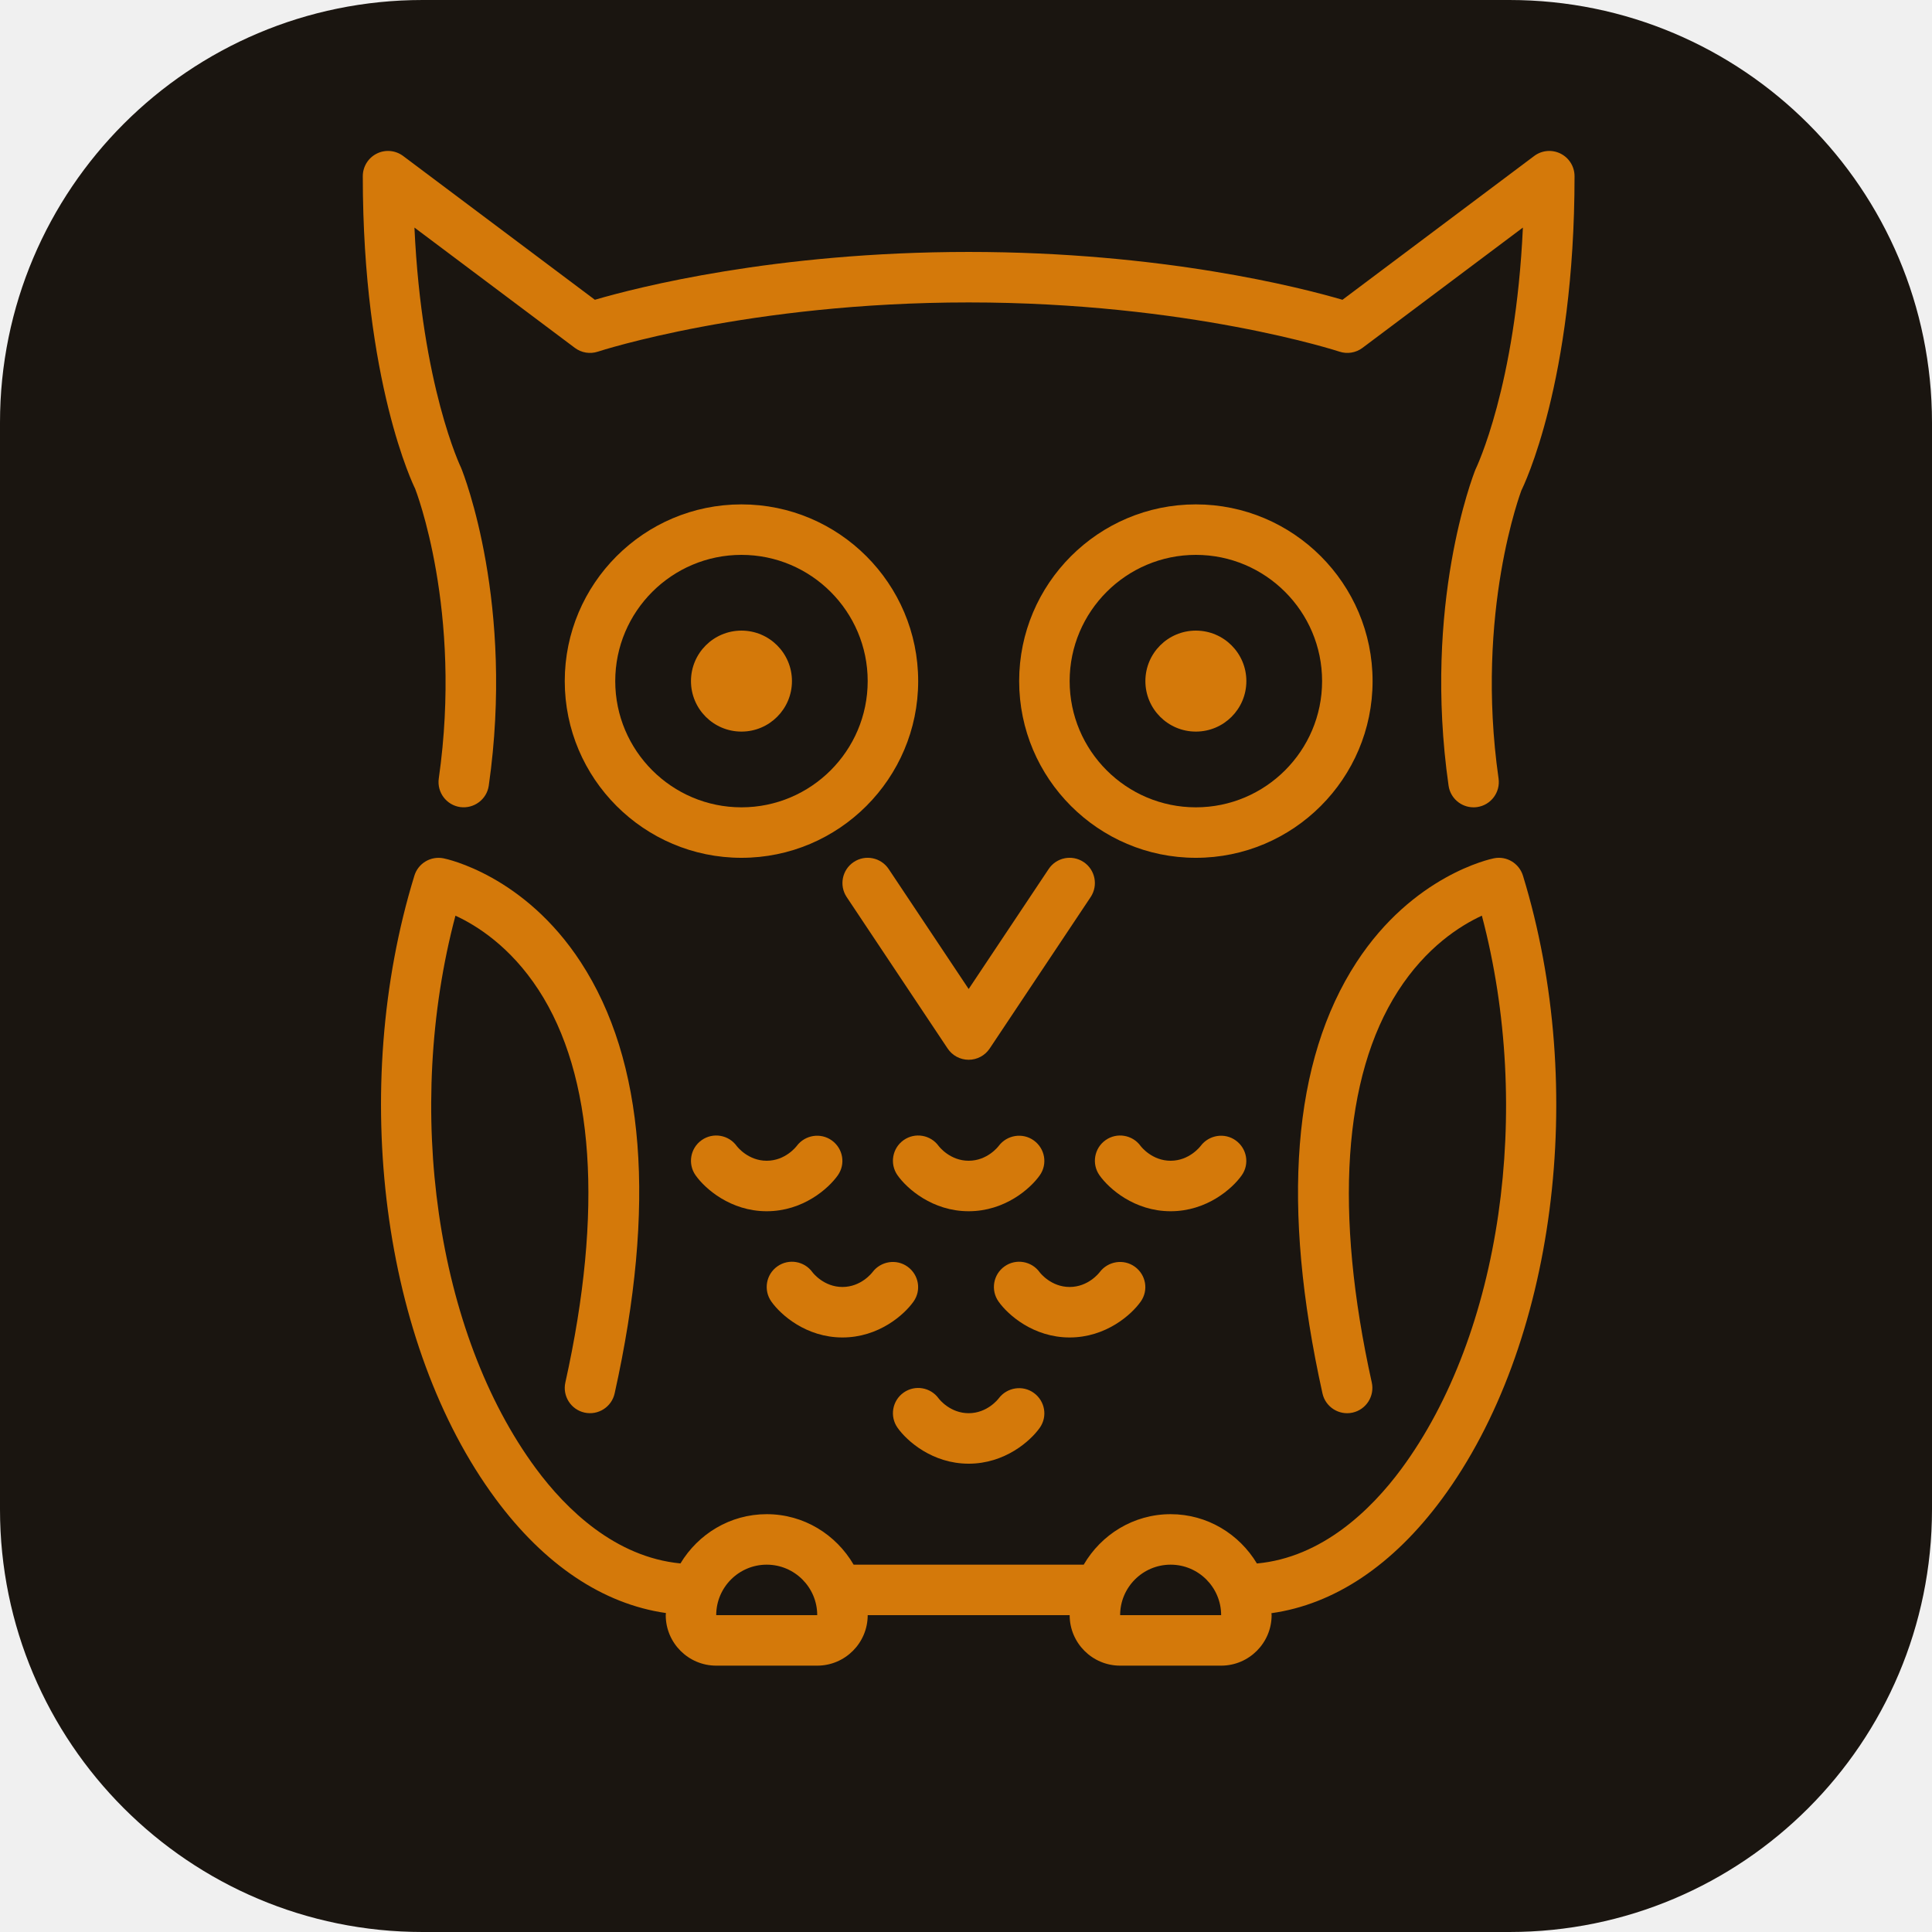
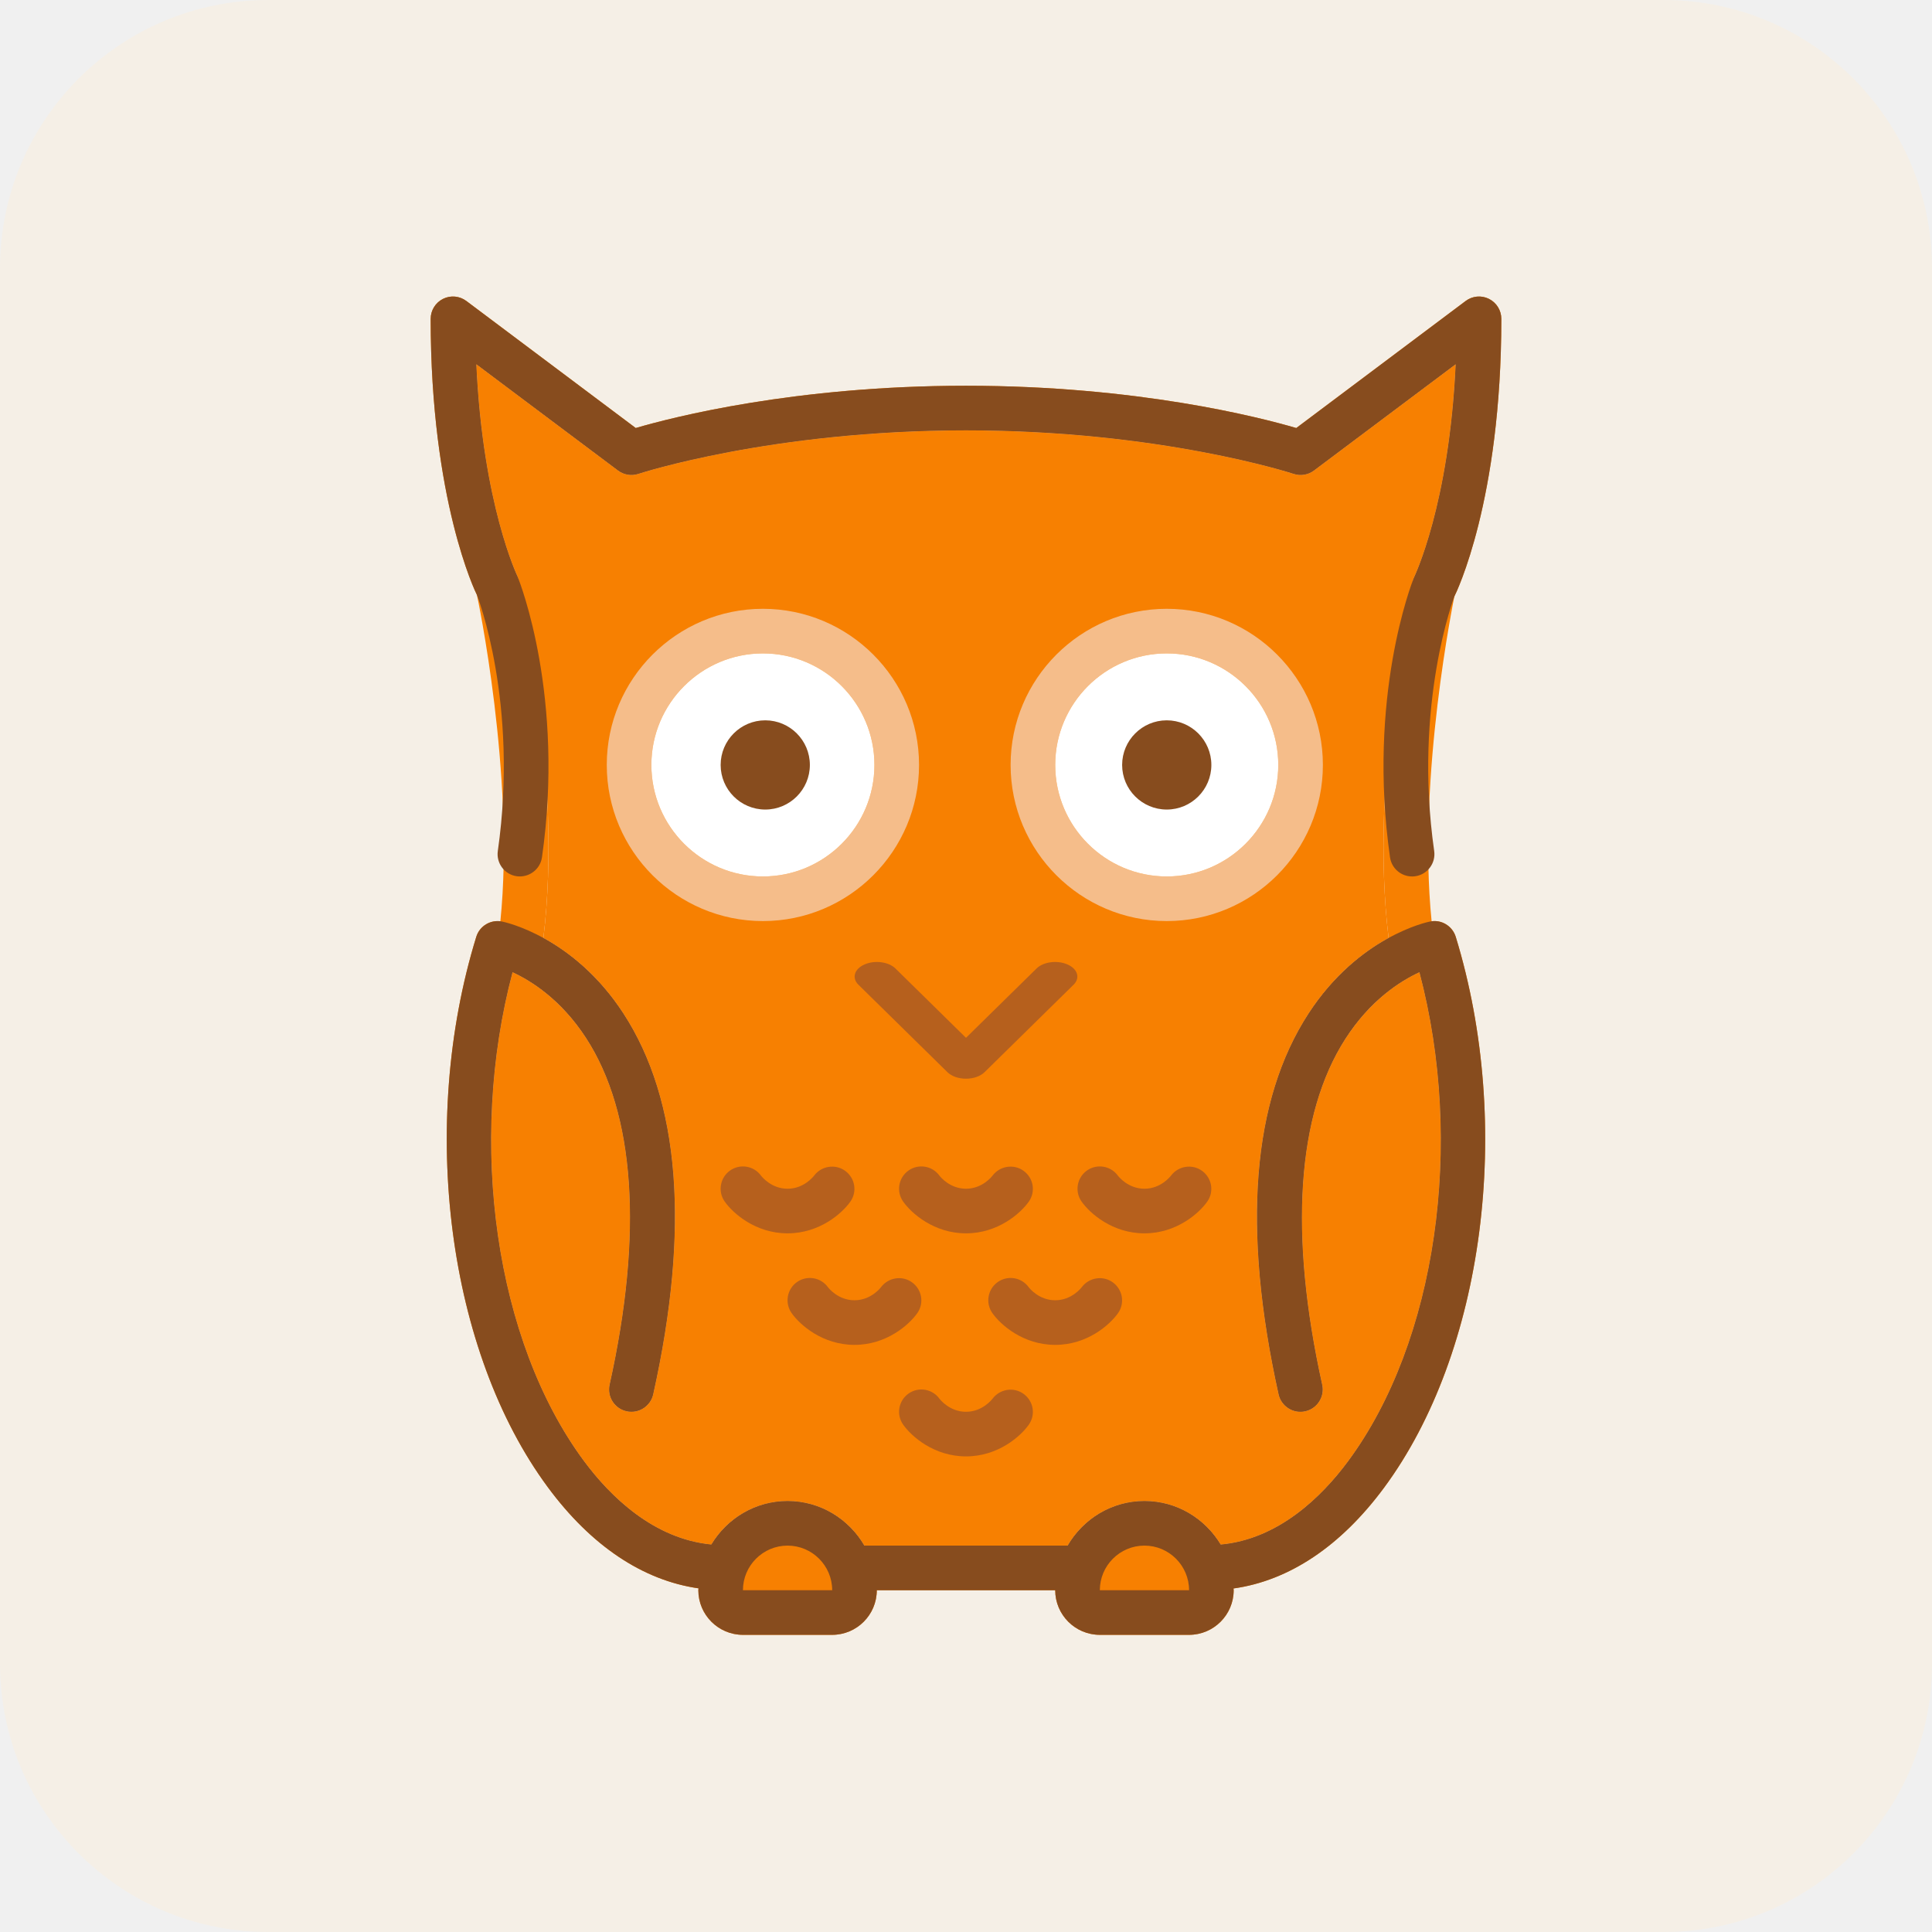
- <svg xmlns="http://www.w3.org/2000/svg" viewBox="0 0 64 64">
-   <rect width="64" height="64" rx="14" fill="#1a1510" />
-   <g transform="translate(7, 5) scale(0.098)" fill="#D4790A">
-     <path d="M187.737,358.407c12.237,0,20.872-7.646,24.047-12.16c2.679-3.814,1.766-9.011-2.005-11.75c-3.789-2.748-9.088-1.894-11.887,1.835c-0.154,0.205-3.831,5.009-10.155,5.009c-6.221,0-9.882-4.642-10.146-4.992c-2.731-3.78-7.996-4.676-11.827-1.988c-3.857,2.714-4.787,8.038-2.074,11.887C166.864,350.761,175.5,358.407,187.737,358.407z" />
-     <path d="M179.204,119.474c-32.939,0-59.733,26.795-59.733,59.733s26.795,59.733,59.733,59.733c32.939,0,59.733-26.795,59.733-59.733S212.142,119.474,179.204,119.474z M179.204,221.874c-23.526,0-42.667-19.14-42.667-42.667c0-23.526,19.14-42.667,42.667-42.667c23.526,0,42.667,19.14,42.667,42.667C221.87,202.734,202.73,221.874,179.204,221.874z" />
-     <path d="M266.158,336.331c-0.154,0.205-3.831,5.009-10.155,5.009c-6.221,0-9.882-4.642-10.146-4.992c-2.731-3.78-7.996-4.676-11.827-1.988c-3.857,2.714-4.787,8.038-2.074,11.887c3.174,4.514,11.81,12.16,24.047,12.16s20.872-7.646,24.047-12.16c2.679-3.814,1.766-9.011-2.005-11.75C274.265,331.749,268.957,332.602,266.158,336.331z" />
-     <path d="M76.889,212.129c-0.666,4.668,2.577,8.994,7.236,9.66c4.651,0.631,8.986-2.577,9.66-7.236c8.755-61.295-8.329-104.951-9.335-107.401c-0.154-0.307-13.329-27.682-15.787-81.246l54.221,40.661c2.236,1.681,5.146,2.15,7.808,1.271c0.503-0.171,50.987-16.631,125.312-16.631s124.8,16.461,125.312,16.631c2.662,0.879,5.572,0.41,7.808-1.271l54.221-40.661c-2.458,53.564-15.667,80.998-16.068,81.86c-0.725,1.835-17.809,45.491-9.054,106.786c0.606,4.25,4.258,7.322,8.44,7.322c0.401,0,0.802-0.026,1.22-0.085c4.659-0.666,7.902-4.992,7.236-9.66c-8.055-56.354,7.757-97.374,7.714-97.374c0.734-1.468,17.971-36.727,17.971-106.214c0-3.234-1.826-6.187-4.719-7.637c-2.901-1.451-6.349-1.135-8.934,0.811l-64.794,48.597c-14.08-4.122-60.868-16.171-126.353-16.171S143.731,46.19,129.651,50.311L64.857,1.714c-2.594-1.946-6.05-2.261-8.934-0.811c-2.893,1.451-4.719,4.403-4.719,7.637c0,69.487,17.229,104.747,17.672,105.574C69.038,114.516,85.004,155.314,76.889,212.129z" />
-     <path d="M294.873,240.374c-3.934-2.628-9.225-1.562-11.836,2.364l-27.034,40.55l-27.034-40.55c-2.62-3.925-7.919-4.992-11.836-2.364c-3.917,2.611-4.975,7.91-2.364,11.836l34.133,51.2c1.579,2.372,4.241,3.797,7.1,3.797c2.85,0,5.513-1.425,7.1-3.797l34.133-51.2C299.848,248.285,298.79,242.985,294.873,240.374z" />
-     <circle cx="179.204" cy="179.208" r="17.067" />
-     <path d="M314.184,388.914c2.679-3.814,1.766-9.011-2.005-11.75c-3.789-2.748-9.088-1.886-11.887,1.835c-0.154,0.205-3.831,5.009-10.155,5.009c-6.221,0-9.882-4.642-10.146-4.992c-2.731-3.78-8.004-4.676-11.827-1.988c-3.857,2.705-4.787,8.03-2.074,11.887c3.174,4.514,11.81,12.16,24.047,12.16C302.374,401.074,311.009,393.428,314.184,388.914z" />
-     <path d="M392.537,179.207c0-32.939-26.795-59.733-59.733-59.733s-59.733,26.795-59.733,59.733s26.795,59.733,59.733,59.733S392.537,212.146,392.537,179.207z M332.804,221.874c-23.526,0-42.667-19.14-42.667-42.667c0-23.526,19.14-42.667,42.667-42.667c23.526,0,42.667,19.14,42.667,42.667C375.47,202.734,356.33,221.874,332.804,221.874z" />
-     <path d="M433.531,239.111c-1.109,0.213-27.264,5.743-46.421,35.123c-21.692,33.289-25.566,82.321-11.511,145.749c1.015,4.608,5.598,7.509,10.172,6.494c4.608-1.024,7.509-5.581,6.494-10.18c-12.766-57.617-9.711-103.356,8.832-132.258c9.557-14.891,21.043-22.161,28.382-25.54c17.348,65.562,6.562,141.312-27.255,187.059c-10.206,13.798-26.786,29.892-48.785,31.915c-5.973-9.933-16.751-16.666-29.167-16.666c-12.578,0-23.467,6.912-29.38,17.067h-77.773c-5.922-10.155-16.802-17.067-29.38-17.067c-12.407,0-23.177,6.724-29.158,16.649c-22.033-2.125-38.639-18.261-48.862-32.094c-33.801-45.773-44.561-121.438-27.196-186.863c7.253,3.337,18.577,10.487,28.075,25.062c18.816,28.885,21.956,74.778,9.079,132.727c-1.024,4.599,1.877,9.156,6.477,10.18c4.591,1.015,9.156-1.877,10.18-6.477c14.097-63.428,10.249-112.461-11.435-145.749c-19.14-29.389-45.312-34.918-46.421-35.132c-4.292-0.845-8.542,1.664-9.83,5.854c-22.187,72.115-10.94,158.686,27.349,210.526c16.572,22.451,36.361,35.669,57.677,38.733c0,0.247-0.068,0.469-0.068,0.717c0,9.412,7.654,17.067,17.067,17.067h34.133c9.412,0,17.067-7.654,17.067-17.067h68.267c0,9.412,7.654,17.067,17.067,17.067h34.133c9.412,0,17.067-7.654,17.067-17.067c0-0.23-0.06-0.444-0.068-0.666c21.291-2.995,41.045-16.171,57.609-38.571c38.306-51.814,49.579-138.47,27.418-210.731C442.073,240.784,437.806,238.215,433.531,239.111z M170.67,494.941c0-9.412,7.654-17.067,17.067-17.067c9.412,0,17.067,7.654,17.075,17.067H170.67z M307.204,494.941c0-9.412,7.654-17.067,17.067-17.067s17.067,7.654,17.075,17.067H307.204z" />
-     <path d="M213.337,401.074c12.237,0,20.873-7.646,24.047-12.16c2.68-3.814,1.766-9.011-2.005-11.75c-3.789-2.748-9.088-1.886-11.887,1.835c-0.154,0.205-3.831,5.009-10.155,5.009c-6.221,0-9.882-4.642-10.146-4.992c-2.731-3.78-7.996-4.676-11.827-1.988c-3.857,2.705-4.787,8.03-2.074,11.887C192.464,393.428,201.1,401.074,213.337,401.074z" />
-     <circle cx="332.804" cy="179.208" r="17.067" />
-     <path d="M256.004,443.741c12.237,0,20.872-7.646,24.047-12.16c2.679-3.814,1.766-9.011-2.005-11.75c-3.78-2.756-9.088-1.894-11.887,1.835c-0.154,0.205-3.831,5.009-10.155,5.009c-6.221,0-9.882-4.642-10.146-4.992c-2.731-3.78-7.996-4.676-11.827-1.988c-3.857,2.714-4.787,8.03-2.074,11.887C235.131,436.095,243.767,443.741,256.004,443.741z" />
-     <path d="M348.317,346.247c2.679-3.814,1.766-9.011-2.005-11.75c-3.78-2.748-9.079-1.894-11.887,1.835c-0.154,0.205-3.831,5.009-10.155,5.009c-6.221,0-9.882-4.642-10.146-4.992c-2.731-3.78-8.004-4.676-11.827-1.988c-3.857,2.714-4.787,8.038-2.074,11.887c3.174,4.514,11.81,12.16,24.047,12.16S345.143,350.761,348.317,346.247z" />
-   </g>
+ <svg xmlns="http://www.w3.org/2000/svg" width="1440" height="1440" viewBox="0 0 1440 1440" fill="none">
+   <rect width="1440" height="1440" rx="200" fill="#F5EFE6" />
+   <path d="M330.193 222.759C335.812 219.934 342.546 220.548 347.6 224.339L473.833 319.017C501.264 310.988 592.419 287.514 719.999 287.514C847.579 287.514 938.734 310.988 966.165 319.019L1092.4 224.341C1097.44 220.55 1104.15 219.934 1109.8 222.761C1115.44 225.586 1119 231.339 1119 237.639C1119 373.016 1085.42 441.71 1083.99 444.57C1084.07 444.57 1056.08 578.973 1067.05 686.64C1074.97 685.582 1082.63 690.492 1085.03 698.263C1128.2 839.045 1106.24 1007.87 1031.61 1108.82C999.338 1152.46 960.852 1178.13 919.372 1183.96C919.388 1184.4 919.505 1184.81 919.505 1185.26C919.505 1203.6 904.591 1218.51 886.254 1218.51H819.755C801.416 1218.51 786.505 1203.6 786.505 1185.26H653.504C653.504 1203.6 638.59 1218.51 620.253 1218.51H553.754C535.415 1218.51 520.504 1203.6 520.504 1185.26C520.504 1184.78 520.636 1184.34 520.636 1183.86C479.107 1177.89 440.554 1152.14 408.268 1108.4C333.671 1007.41 311.76 838.745 354.985 698.247C357.376 690.472 365.001 685.668 372.945 686.652C384.03 578.222 355.732 444.075 355.43 443.321C354.567 441.709 321 373.014 321 237.637C321 231.337 324.557 225.586 330.193 222.759ZM979.349 350.688C974.992 353.963 969.323 354.877 964.137 353.164C963.132 352.831 864.796 320.763 719.999 320.763C575.196 320.763 476.841 352.831 475.861 353.164C470.675 354.877 465.006 353.963 460.649 350.688L355.015 271.47C359.803 375.825 385.471 429.159 385.771 429.757C387.689 434.429 419.569 580.946 405.006 699.101C422.874 708.902 445.515 726.022 464.575 755.288C506.821 820.141 514.318 915.67 486.854 1039.24C484.858 1048.2 475.965 1053.84 467.021 1051.86C458.059 1049.87 452.406 1040.99 454.401 1032.03C479.489 919.129 473.372 829.719 436.714 773.444C418.21 745.048 396.147 731.119 382.017 724.617C348.186 852.081 369.149 999.495 435.001 1088.67C454.918 1115.62 487.271 1147.06 530.196 1151.2C541.849 1131.86 562.831 1118.76 587.003 1118.76C611.508 1118.76 632.705 1132.23 644.242 1152.01H795.763C807.283 1132.23 828.497 1118.76 853.002 1118.76C877.191 1118.76 898.189 1131.88 909.826 1151.23C952.685 1147.29 984.987 1115.93 1004.87 1089.05C1070.75 999.927 1091.77 852.348 1057.97 724.617C1043.67 731.201 1021.29 745.364 1002.67 774.375C966.549 830.683 960.598 919.794 985.469 1032.05C987.446 1041.01 981.794 1049.88 972.816 1051.88C963.905 1053.86 954.977 1048.2 952.999 1039.23C925.617 915.654 933.164 820.128 975.425 755.273C994.497 726.023 1017.13 708.909 1034.99 699.108C1020.43 580.953 1052.3 434.456 1053.68 430.953C1053.69 430.931 1053.71 430.899 1053.72 430.857C1055.15 427.821 1080.26 374.416 1084.98 271.47L979.349 350.688Z" fill="#F78001" />
+   <path fill-rule="evenodd" clip-rule="evenodd" d="M964.137 353.164C969.323 354.877 974.992 353.963 979.349 350.688L1084.98 271.47C1080.26 374.416 1055.15 427.821 1053.72 430.857L1053.68 430.953C1052.3 434.456 1020.43 580.953 1034.99 699.108C1017.13 708.909 994.497 726.023 975.425 755.273C933.164 820.128 925.617 915.654 952.999 1039.23C954.977 1048.2 963.905 1053.86 972.816 1051.88C981.794 1049.88 987.446 1041.01 985.469 1032.05C960.598 919.794 966.549 830.683 1002.67 774.375C1021.29 745.364 1043.67 731.201 1057.97 724.617C1091.77 852.348 1070.75 999.927 1004.87 1089.05C984.987 1115.93 952.685 1147.29 909.826 1151.23C898.189 1131.88 877.191 1118.76 853.002 1118.76C828.497 1118.76 807.283 1132.23 795.763 1152.01H644.242C632.705 1132.23 611.508 1118.76 587.003 1118.76C562.831 1118.76 541.849 1131.86 530.196 1151.2C487.271 1147.06 454.918 1115.62 435.001 1088.67C369.149 999.495 348.186 852.081 382.017 724.617C396.147 731.119 418.21 745.048 436.714 773.444C473.372 829.719 479.489 919.129 454.401 1032.03C452.406 1040.99 458.059 1049.87 467.021 1051.86C475.965 1053.84 484.858 1048.2 486.854 1039.24C514.318 915.67 506.821 820.141 464.575 755.288C445.515 726.022 422.874 708.902 405.006 699.101C419.569 580.946 387.689 434.429 385.771 429.757C385.471 429.159 359.803 375.825 355.015 271.47L460.649 350.688C465.006 353.963 470.675 354.877 475.861 353.164C476.841 352.831 575.196 320.763 719.999 320.763C864.796 320.763 963.132 352.831 964.137 353.164Z" fill="#F78001" />
+   <path d="M586.999 919.262C610.84 919.262 627.663 904.366 633.848 895.572C639.068 888.141 637.289 878.016 629.942 872.68C622.56 867.326 612.236 868.99 606.783 876.255C606.483 876.654 599.32 886.013 586.999 886.013C574.879 886.013 567.746 876.97 567.232 876.288C561.911 868.924 551.654 867.178 544.19 872.415C536.676 877.702 534.864 888.075 540.15 895.573C546.333 904.366 563.158 919.262 586.999 919.262Z" fill="#B6601D" />
+   <path d="M739.782 876.253C739.482 876.652 732.318 886.012 719.997 886.012C707.877 886.012 700.745 876.968 700.23 876.286C694.91 868.922 684.652 867.176 677.189 872.413C669.674 877.7 667.862 888.073 673.148 895.572C679.332 904.366 696.157 919.262 719.997 919.262C743.838 919.262 760.661 904.366 766.847 895.572C772.066 888.141 770.287 878.016 762.94 872.68C755.576 867.326 745.235 868.988 739.782 876.253Z" fill="#B6601D" />
+   <path d="M371.041 634.278C369.743 643.372 376.061 651.8 385.138 653.098C394.199 654.327 402.645 648.077 403.958 639C421.015 519.583 387.731 434.531 385.771 429.758C385.471 429.159 359.803 375.826 355.014 271.471L460.65 350.688C465.006 353.963 470.675 354.877 475.862 353.164C476.842 352.831 575.196 320.763 719.999 320.763C864.802 320.763 963.139 352.833 964.137 353.164C969.323 354.877 974.992 353.963 979.349 350.688L1084.98 271.471C1080.2 375.826 1054.46 429.274 1053.68 430.954C1052.27 434.529 1018.98 519.581 1036.04 638.998C1037.22 647.278 1044.34 653.263 1052.48 653.263C1053.26 653.263 1054.05 653.213 1054.86 653.098C1063.94 651.8 1070.26 643.372 1068.96 634.278C1053.26 524.487 1084.07 444.57 1083.99 444.57C1085.42 441.71 1119 373.017 1119 237.64C1119 231.339 1115.44 225.586 1109.8 222.761C1104.15 219.934 1097.44 220.55 1092.4 224.341L966.165 319.02C938.734 310.989 847.58 287.515 719.999 287.515C592.419 287.515 501.265 310.989 473.833 319.018L347.599 224.339C342.546 220.548 335.812 219.934 330.194 222.759C324.557 225.586 321 231.337 321 237.638C321 373.015 354.566 441.71 355.429 443.321C355.745 444.104 386.85 523.589 371.041 634.278Z" fill="#874C1E" />
+   <path d="M795.616 718.838C787.963 715.489 777.67 716.847 772.591 721.85L720 773.521L667.41 721.85C662.313 716.849 652.005 715.489 644.385 718.838C636.765 722.165 634.707 728.917 639.786 733.92L706.187 799.162C709.258 802.184 714.437 804 719.999 804C725.543 804 730.723 802.184 733.81 799.162L800.211 733.92C805.294 728.918 803.236 722.165 795.616 718.838Z" fill="#B6601D" />
+   <path d="M833.348 978.697C838.567 971.266 836.788 961.141 829.442 955.805C822.06 950.451 811.736 952.131 806.283 959.38C805.983 959.78 798.819 969.139 786.498 969.139C774.378 969.139 767.246 960.095 766.732 959.413C761.411 952.049 751.138 950.303 743.69 955.54C736.175 960.81 734.364 971.185 739.649 978.699C745.833 987.493 762.658 1002.39 786.498 1002.39C810.339 1002.39 827.162 987.491 833.348 978.697Z" fill="#B6601D" />
+   <path d="M985.998 570.138C985.998 505.965 933.795 453.764 869.624 453.764C805.453 453.764 753.25 505.967 753.25 570.138C753.25 634.309 805.453 686.512 869.624 686.512C933.795 686.512 985.998 634.311 985.998 570.138ZM869.624 653.263C823.79 653.263 786.498 615.974 786.498 570.138C786.498 524.304 823.788 487.012 869.624 487.012C915.458 487.012 952.75 524.302 952.75 570.138C952.748 615.974 915.458 653.263 869.624 653.263Z" fill="#F5BD8A" />
+   <path fill-rule="evenodd" clip-rule="evenodd" d="M786.498 570.138C786.498 615.974 823.79 653.263 869.624 653.263C915.458 653.263 952.748 615.974 952.75 570.138C952.75 524.302 915.458 487.012 869.624 487.012C823.788 487.012 786.498 524.304 786.498 570.138Z" fill="white" />
+   <path d="M684.998 570.138C684.998 505.965 632.795 453.764 568.624 453.764C504.453 453.764 452.25 505.967 452.25 570.138C452.25 634.309 504.453 686.512 568.624 686.512C632.795 686.512 684.998 634.311 684.998 570.138ZM568.624 653.263C522.79 653.263 485.498 615.974 485.498 570.138C485.498 524.304 522.788 487.012 568.624 487.012C614.458 487.012 651.75 524.302 651.75 570.138C651.748 615.974 614.458 653.263 568.624 653.263Z" fill="#F5BD8A" />
+   <path fill-rule="evenodd" clip-rule="evenodd" d="M485.498 570.138C485.498 615.974 522.79 653.263 568.624 653.263C614.458 653.263 651.748 615.974 651.75 570.138C651.75 524.302 614.458 487.012 568.624 487.012C522.788 487.012 485.498 524.304 485.498 570.138Z" fill="white" />
+   <path d="M570.375 536.889C552.038 536.889 537.124 551.801 537.124 570.14C537.124 588.479 552.036 603.39 570.375 603.39C588.711 603.39 603.625 588.479 603.625 570.14C603.625 551.801 588.711 536.889 570.375 536.889Z" fill="#874C1E" />
+   <path d="M1065.86 686.845C1063.7 687.26 1012.75 698.034 975.425 755.273C933.164 820.128 925.616 915.654 952.999 1039.23C954.976 1048.2 963.905 1053.86 972.816 1051.88C981.794 1049.88 987.446 1041.01 985.468 1032.05C960.597 919.794 966.549 830.684 1002.68 774.376C1021.29 745.364 1043.67 731.201 1057.97 724.618C1091.77 852.348 1070.75 999.927 1004.87 1089.05C984.987 1115.94 952.685 1147.29 909.826 1151.23C898.189 1131.88 877.191 1118.76 853.002 1118.76C828.497 1118.76 807.282 1132.23 795.762 1152.01H644.242C632.705 1132.23 611.508 1118.76 587.003 1118.76C562.831 1118.76 541.848 1131.86 530.196 1151.2C487.27 1147.06 454.918 1115.62 435.001 1088.67C369.149 999.495 348.186 852.081 382.017 724.618C396.147 731.119 418.209 745.049 436.714 773.444C473.372 829.719 479.489 919.13 454.402 1032.03C452.407 1040.99 458.059 1049.87 467.02 1051.86C475.965 1053.84 484.859 1048.2 486.854 1039.24C514.318 915.67 506.821 820.142 464.575 755.289C427.286 698.032 376.297 687.26 374.136 686.843C365.774 685.197 357.494 690.085 354.985 698.248C311.76 838.745 333.671 1007.41 408.267 1108.4C440.554 1152.14 479.107 1177.89 520.636 1183.86C520.636 1184.35 520.504 1184.78 520.504 1185.26C520.504 1203.6 535.415 1218.51 553.754 1218.51H620.253C638.59 1218.51 653.504 1203.6 653.504 1185.26H786.504C786.504 1203.6 801.416 1218.51 819.755 1218.51H886.254C904.591 1218.51 919.505 1203.6 919.505 1185.26C919.505 1184.81 919.388 1184.4 919.372 1183.96C960.852 1178.13 999.338 1152.46 1031.61 1108.82C1106.24 1007.87 1128.2 839.045 1085.03 698.264C1082.51 690.105 1074.19 685.1 1065.86 686.845ZM553.748 1185.26C553.748 1166.93 568.66 1152.01 586.999 1152.01C605.336 1152.01 620.249 1166.92 620.265 1185.26H553.748ZM819.749 1185.26C819.749 1166.93 834.661 1152.01 853 1152.01C871.338 1152.01 886.25 1166.92 886.266 1185.26H819.749Z" fill="#874C1E" />
+   <path d="M636.874 1002.39C660.714 1002.39 677.539 987.491 683.723 978.697C688.944 971.266 687.164 961.141 679.817 955.805C672.435 950.451 662.111 952.131 656.658 959.38C656.358 959.78 649.194 969.139 636.874 969.139C624.754 969.139 617.621 960.095 617.107 959.413C611.786 952.049 601.529 950.303 594.065 955.54C586.551 960.81 584.739 971.185 590.024 978.699C596.208 987.491 613.033 1002.39 636.874 1002.39Z" fill="#B6601D" />
+   <path d="M869.624 536.889C851.287 536.889 836.373 551.801 836.373 570.14C836.373 588.479 851.285 603.39 869.624 603.39C887.963 603.39 902.875 588.479 902.875 570.14C902.875 551.801 887.961 536.889 869.624 536.889Z" fill="#874C1E" />
+   <path d="M719.999 1085.51C743.84 1085.51 760.663 1070.62 766.849 1061.82C772.068 1054.39 770.289 1044.27 762.942 1038.93C755.578 1033.56 745.237 1035.24 739.784 1042.51C739.484 1042.91 732.32 1052.26 719.999 1052.26C707.879 1052.26 700.747 1043.22 700.232 1042.54C694.912 1035.17 684.654 1033.43 677.191 1038.67C669.676 1043.95 667.864 1054.31 673.15 1061.82C679.334 1070.62 696.159 1085.51 719.999 1085.51Z" fill="#B6601D" />
+   <path d="M899.847 895.572C905.066 888.141 903.288 878.016 895.941 872.68C888.576 867.326 878.253 868.99 872.782 876.255C872.482 876.654 865.318 886.013 852.998 886.013C840.878 886.013 833.745 876.97 833.231 876.288C827.91 868.924 817.637 867.178 810.189 872.415C802.675 877.702 800.863 888.075 806.148 895.573C812.332 904.368 829.157 919.264 852.998 919.264C876.838 919.264 893.663 904.366 899.847 895.572Z" fill="#B6601D" />
</svg>
